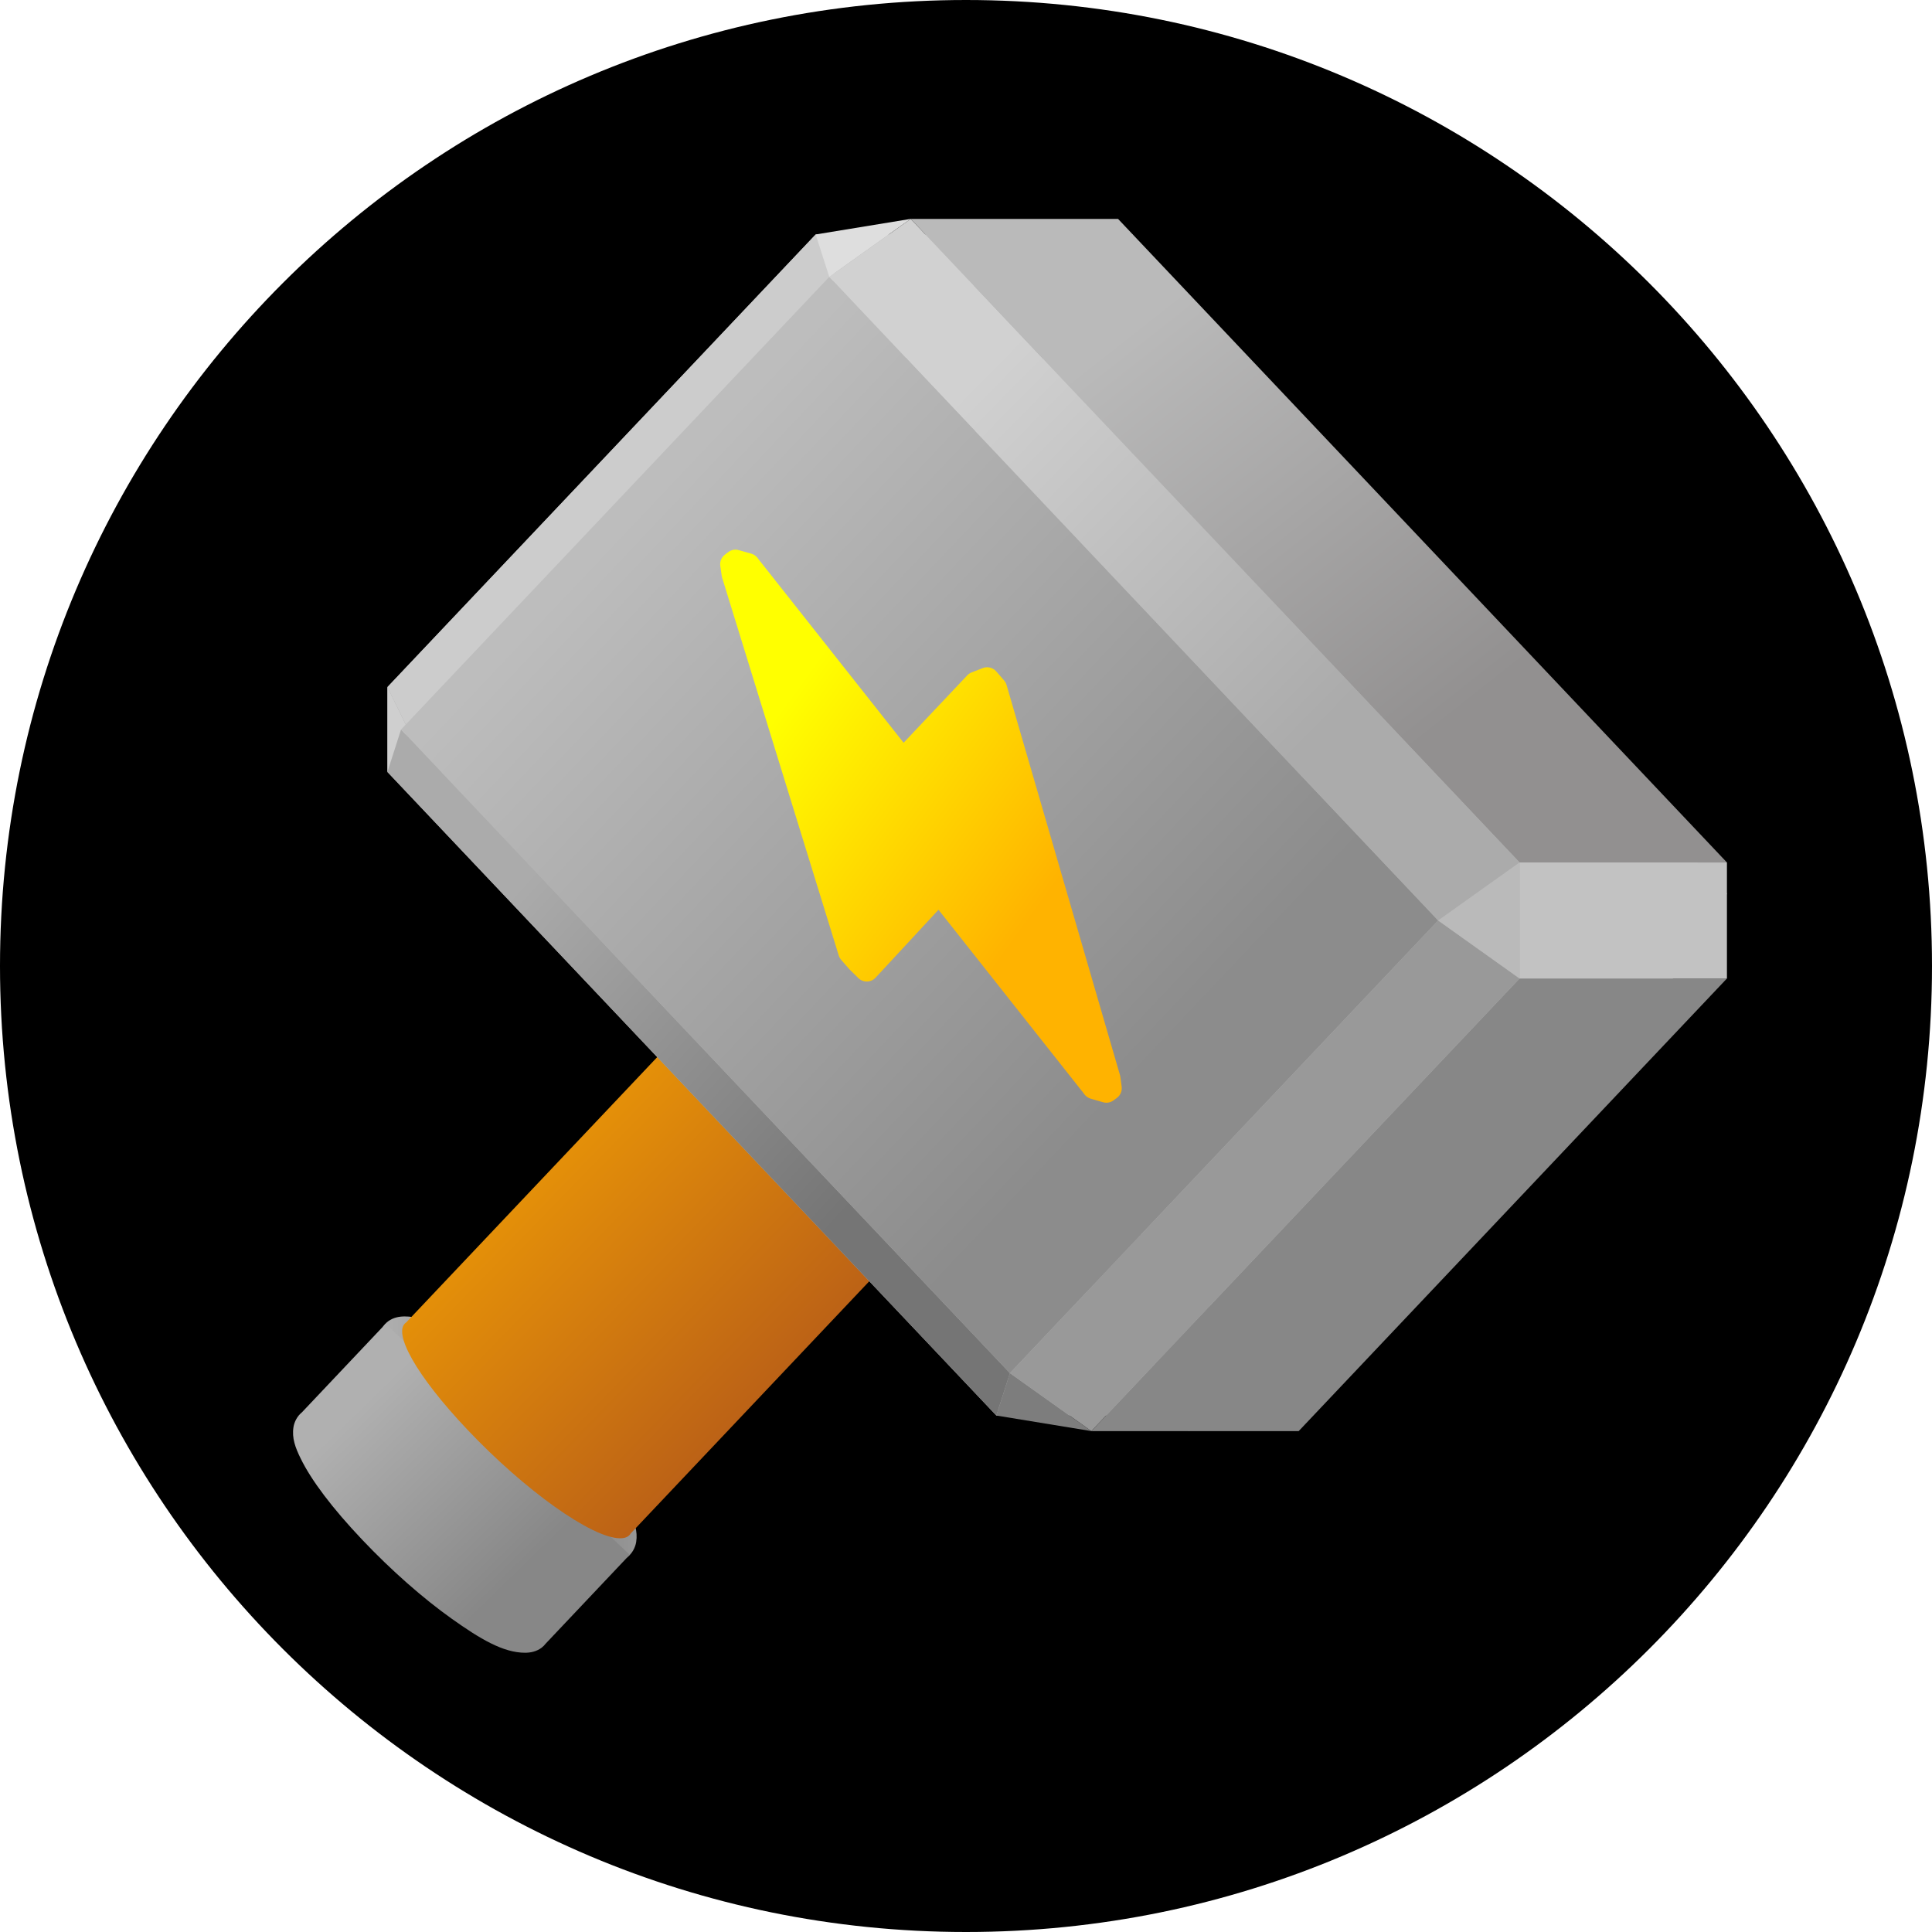
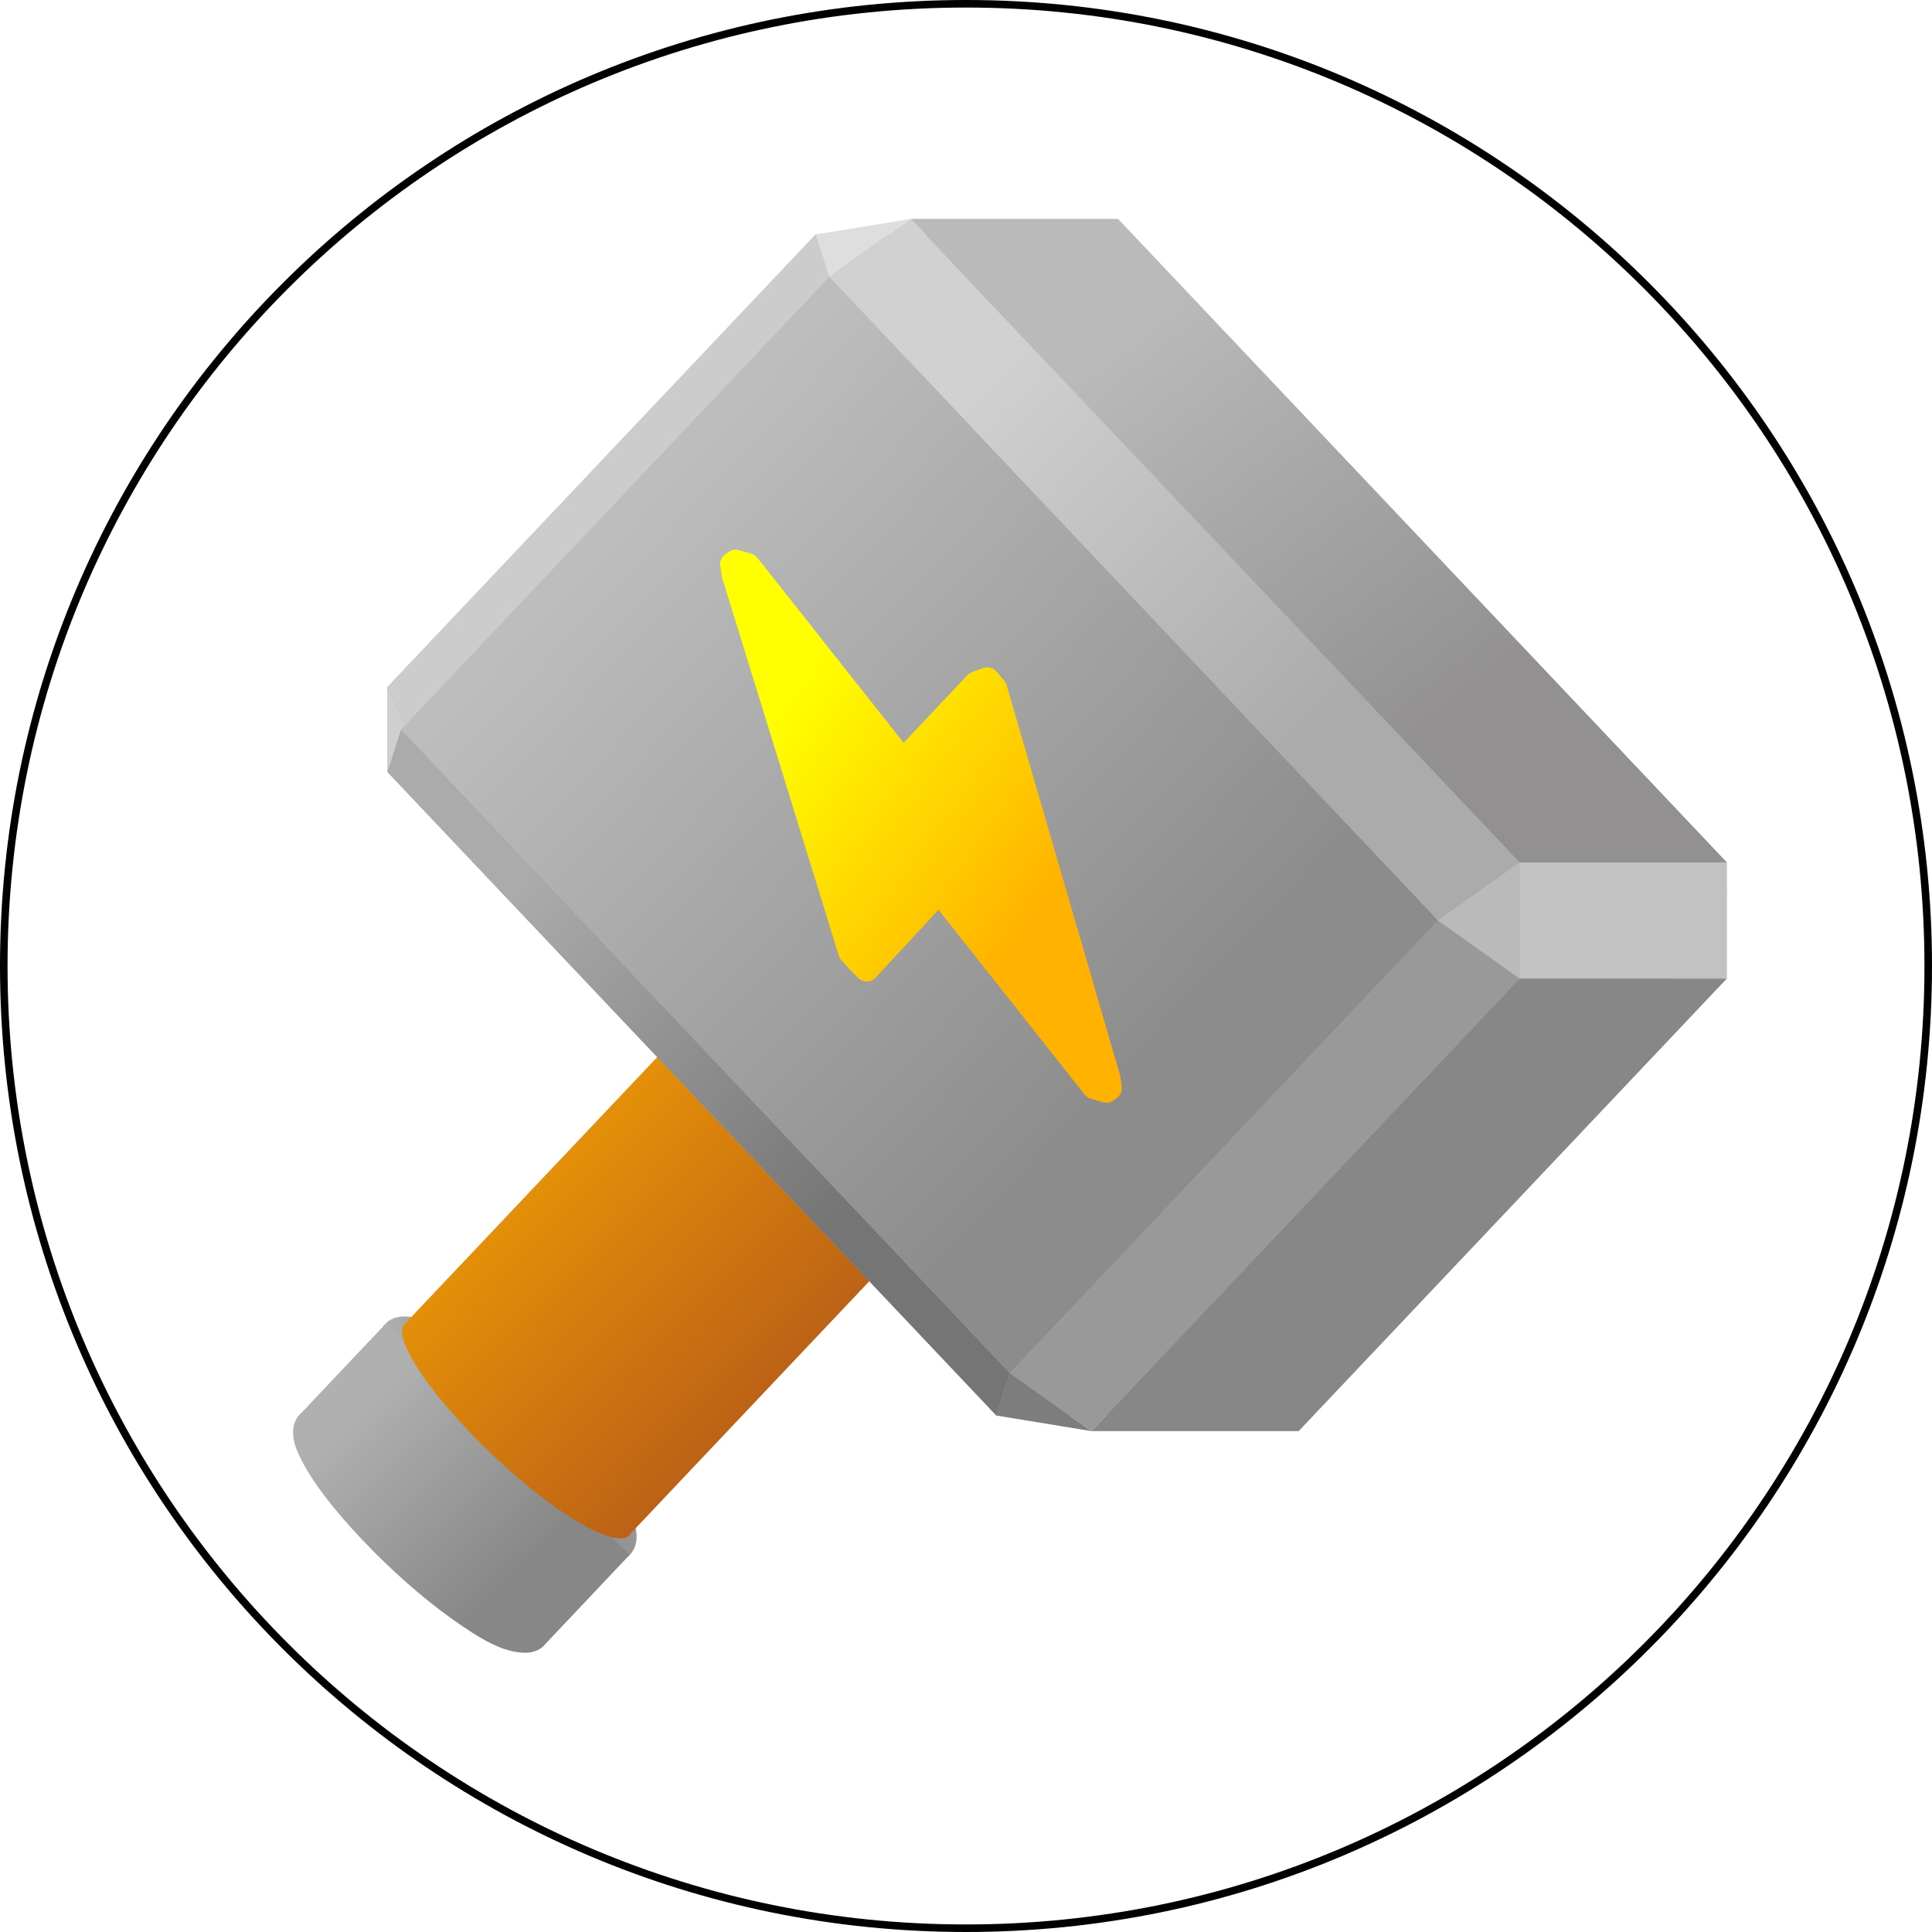
- <svg xmlns="http://www.w3.org/2000/svg" xmlns:xlink="http://www.w3.org/1999/xlink" class="hammer" width="512" height="512" version="1.1" viewBox="-50 -50 512 512">
+ <svg xmlns="http://www.w3.org/2000/svg" class="hammer" width="512" height="512" version="1.1" viewBox="-50 -50 512 512">
  <defs>
    <linearGradient id="linearGradient1919" x1="-47.726" x2="-41.278" y1="-15.874" y2="-15.874" gradientUnits="userSpaceOnUse">
      <stop stop-color="#b0b0b0" offset="0" />
      <stop stop-color="#848484" offset=".73" />
      <stop stop-color="#979797" offset="1" />
    </linearGradient>
    <linearGradient id="linearGradient347-5" x1="-15.266" x2="-7.127" y1="8.069" y2="16.208" gradientTransform="matrix(1.0128 0 0 .98737 -34.233 -26.728)" gradientUnits="userSpaceOnUse">
      <stop stop-color="#b0b0b0" offset=".22" />
      <stop stop-color="#878787" offset=".72" />
    </linearGradient>
    <linearGradient id="linearGradient357-9" x1="-13.018" x2="9.624" y1="-9.578" y2="13.064" gradientTransform="matrix(.98572 0 0 1.0145 -34.233 -26.728)" gradientUnits="userSpaceOnUse">
      <stop stop-color="#ffae00" offset=".22" />
      <stop stop-color="#ac501b" offset=".72" />
    </linearGradient>
    <linearGradient id="gradient-dynamic-7" x1="2.689" x2="20.805" y1="-25.244" y2="-7.128" gradientTransform="scale(1.1262 .88795)" gradientUnits="userSpaceOnUse">
      <stop stop-color="#bababa" offset=".22" />
      <stop stop-color="#929090" offset=".72" />
    </linearGradient>
    <linearGradient id="gradient-dynamic-11" x1="-10.551" x2="5.782" y1="-9.194" y2="7.139" gradientTransform="scale(.95257 1.0498)" gradientUnits="userSpaceOnUse">
      <stop stop-color="#ababab" offset=".22" />
      <stop stop-color="#757575" offset=".72" />
    </linearGradient>
    <linearGradient id="gradient-dynamic-8" x1="-9.984" x2="16.668" y1="-20.393" y2="6.259" gradientTransform="scale(.97266 1.0281)" gradientUnits="userSpaceOnUse">
      <stop stop-color="#bdbdbd" offset=".22" />
      <stop stop-color="#8c8c8c" offset=".72" />
    </linearGradient>
-     <linearGradient id="gradient-dynamic-9" x1="-2.034" x2="9.745" y1="-12.055" y2="-.275" gradientTransform="scale(.85209 1.1736)" gradientUnits="userSpaceOnUse">
-       <stop stop-color="#ff0" offset=".22" />
-       <stop stop-color="#ffb300" offset=".72" />
-     </linearGradient>
    <linearGradient id="gradient-dynamic-10" x1="1.001" x2="18.396" y1="-22.234" y2="-4.84" gradientTransform="scale(.99193 1.0081)" gradientUnits="userSpaceOnUse">
      <stop stop-color="#d1d1d1" offset=".22" />
      <stop stop-color="#ababab" offset=".72" />
    </linearGradient>
-     <linearGradient id="linearGradient1665" x1="-2.034" x2="9.745" y1="-12.055" y2="-.275" gradientTransform="scale(.85209 1.1736)" gradientUnits="userSpaceOnUse" xlink:href="#gradient-dynamic-9" />
+     <linearGradient id="linearGradient1665" x1="-2.034" x2="9.745" y1="-12.055" y2="-.275" gradientTransform="scale(.85209 1.1736)" gradientUnits="userSpaceOnUse">
+       <stop stop-color="#ff0" offset=".22" />
+       <stop stop-color="#ffb300" offset=".72" />
+     </linearGradient>
  </defs>
  <rect x="-219.9" y="-209.25" width="856" height="848.21" ry="2.82" fill="#fff" stop-color="#000000" stroke-linecap="square" stroke-width="1.002" style="paint-order:markers fill stroke" />
-   <circle cx="206" cy="206" r="256" stop-color="#000000" stroke-linecap="square" stroke-width="1.002" style="paint-order:markers fill stroke" />
+   <circle cx="206" cy="206" r="255" fill="none" stop-color="#000000" stroke="#000" stroke-linecap="square" stroke-width="2" style="paint-order:markers fill stroke" />
  <g transform="matrix(10.913 0 0 10.913 550.44 547.3)" stroke-width=".092">
    <g transform="matrix(.97155 0 0 .97155 -1.3631 -1.4061)" stroke-width=".094">
      <g transform="translate(1.9617 -3.039)">
        <path d="m-44.502-15.874-2.141 2.263" color="#000000" stroke-width=".792" style="-inkscape-stroke:none" />
        <path d="m-47.076-18.945c-0.137 0-0.285 0.028-0.412 0.121-0.127 0.093-0.205 0.246-0.227 0.383-0.044 0.274 0.046 0.51 0.18 0.785 0.268 0.55 0.792 1.242 1.531 2.023 0.74 0.781 1.534 1.473 2.244 1.978 0.71 0.505 1.285 0.852 1.834 0.852 0.137 0 0.283-0.028 0.41-0.121 0.127-0.093 0.205-0.246 0.227-0.383 0.043-0.274-0.045-0.51-0.18-0.785-0.268-0.55-0.792-1.242-1.531-2.023-0.74-0.781-1.534-1.473-2.244-1.978s-1.283-0.852-1.832-0.852zm0.096 0.748c0.198 0.031 0.711 0.233 1.33 0.674 0.664 0.473 1.431 1.141 2.141 1.891 0.709 0.75 1.201 1.419 1.41 1.848 0.066 0.135 0.063 0.169 0.076 0.232-0.199-0.032-0.712-0.232-1.33-0.672-0.664-0.473-1.431-1.141-2.141-1.891-0.709-0.75-1.201-1.419-1.41-1.848-0.067-0.137-0.063-0.171-0.076-0.234z" color="#000000" fill="url(#linearGradient1919)" stroke-linecap="round" stroke-linejoin="round" stroke-width=".094" style="-inkscape-stroke:none" />
        <path d="m-47.552-18.761-2.092 2.213c-0.117 0.094-0.19 0.238-0.211 0.369-0.043 0.274 0.045 0.51 0.18 0.785 0.268 0.55 0.792 1.242 1.531 2.023 0.74 0.781 1.532 1.475 2.242 1.98 0.71 0.505 1.287 0.852 1.836 0.852 0.137 0 0.283-0.03 0.41-0.123 0.04-0.03 0.075-0.066 0.105-0.105l2.1-2.221z" color="#000000" fill="url(#linearGradient347-5)" stroke-width=".008" style="-inkscape-stroke:none" />
        <path d="m-30.339-36.445-16.697 17.648c-0.359 0.236 0.242 1.323 1.522 2.676 1.449 1.531 3.122 2.721 3.824 2.721 0.131 0 0.218-0.041 0.262-0.119l16.684-17.635z" color="#000000" fill="url(#linearGradient357-9)" stroke-width=".008" style="-inkscape-stroke:none" />
      </g>
      <g transform="translate(-35.494 -27.002)" stroke-linecap="round" stroke-linejoin="round">
        <g stroke-width=".008">
          <path d="m-4.868-10.713 0.368 2.511 1.668-1.061z" fill="#7d7d7d" />
          <path d="m5.836-22.026-10.704 11.313 2.036 1.45 10.703-11.314z" fill="#999" />
          <path d="m12.019 6.435-2.035 1.449-15.22-16.086 2.036-1.45z" fill="#a6a6a6" />
          <path d="m23.091-4.49-10.704 11.314-15.219-16.087 10.703-11.314z" fill="#b0b0b0" />
          <path d="m5.836-22.026h2.743l-0.708 1.449z" fill="#bababa" />
          <path d="m7.843-22.026-0.518 1.06 15.588 16.476 0.517-1.061z" fill="#a6a6a6" />
          <path d="m-10.051-10.713h5.183v2.122h-5.183z" fill="#a6a6a6" />
          <path d="m-10.051-10.713h5.183l10.704-11.313h-5.183z" fill="#b0b0b0" />
          <path d="m10.352 7.495h-5.183l-15.22-16.086h5.183z" fill="#b0b0b0" />
          <path d="m0.653-22.026h7.926-5.183z" fill="#c2c2c2" />
          <path d="m23.43-6.329h-5.183l-15.219-16.086h5.183z" fill="url(#gradient-dynamic-7)" />
          <path d="m12.726 7.884h-5.182l10.703-11.313h5.183z" fill="#878787" />
          <path d="m-10.051-10.713v2.122l0.518-1.061z" fill="#cfcfcf" />
          <path d="m23.43-3.429h-5.183v-2.9h5.183z" fill="#c2c2c2" />
          <path d="m0.653-22.026-10.704 11.313 0.518 1.061 10.704-11.314z" fill="#ccc" />
          <path d="m-9.711-9.652-0.34 1.061 15.22 16.086 0.339-1.06z" fill="url(#gradient-dynamic-11)" />
          <path d="m0.653-22.026 2.375-0.389-2.035 1.449z" fill="#dedede" />
          <path d="m7.544 7.884-2.375-0.389 0.339-1.06z" fill="#7d7d7d" />
          <path d="m0.993-20.966-10.704 11.314 15.219 16.087 10.704-11.314z" fill="url(#gradient-dynamic-8)" />
        </g>
        <g fill="url(#linearGradient1665)">
          <path d="m4.657-10.799-1.827 1.937-3.8-4.806-1e-3 1e-3 -0.069-0.091-0.309-0.089-0.084 0.063 0.034 0.247 2.917 9.447 0.198 0.227 0.215 0.21 1.81-1.954 3.801 4.805v-2e-3l0.069 0.092 0.309 0.089 0.084-0.063-0.034-0.247-2.834-9.748-0.198-0.227z" color="#000000" stroke-width=".057" style="-inkscape-stroke:none" />
          <path d="m-1.266-14.135a0.3 0.3 0 0 0-0.264 0.047l-0.084 0.064a0.3 0.3 0 0 0-0.117 0.281l0.035 0.246a0.3 0.3 0 0 0 0.01 0.047l2.916 9.447a0.3 0.3 0 0 0 0.061 0.109l0.199 0.227a0.3 0.3 0 0 0 0.016 0.018l0.215 0.211a0.3 0.3 0 0 0 0.43-0.012l1.572-1.697 3.584 4.531a0.3 0.3 0 0 0 0.002 0l0.062 0.084a0.3 0.3 0 0 0 0.156 0.107l0.311 0.09a0.3 0.3 0 0 0 0.262-0.049l0.084-0.062a0.3 0.3 0 0 0 0.117-0.281l-0.033-0.248a0.3 0.3 0 0 0-0.01-0.043l-2.834-9.748a0.3 0.3 0 0 0-0.062-0.113l-0.197-0.227a0.3 0.3 0 0 0-0.334-0.082l-0.281 0.109a0.3 0.3 0 0 0-0.109 0.074l-1.59 1.684-3.584-4.533a0.3 0.3 0 0 0-0.004-2e-3l-0.062-0.084a0.3 0.3 0 0 0-0.156-0.107zm0.285 0.936 3.574 4.523a0.3 0.3 0 0 0 0.455 0.02l1.779-1.889 0.021-0.008 0.018 0.02 2.695 9.273-3.586-4.533a0.3 0.3 0 0 0-0.455-0.018l-1.602 1.727-0.135-0.156z" color="#000000" stroke-width=".094" style="-inkscape-stroke:none" />
        </g>
        <g stroke-width=".008">
          <path d="m18.247-6.329-2.035 1.45-15.219-16.087 2.035-1.449z" fill="url(#gradient-dynamic-10)" />
          <path d="m18.247-3.429-10.703 11.313-2.036-1.449 10.704-11.314z" fill="#999" />
          <path d="m18.247-3.429v-2.9l-2.035 1.45z" fill="#bababa" />
        </g>
      </g>
    </g>
  </g>
</svg>
